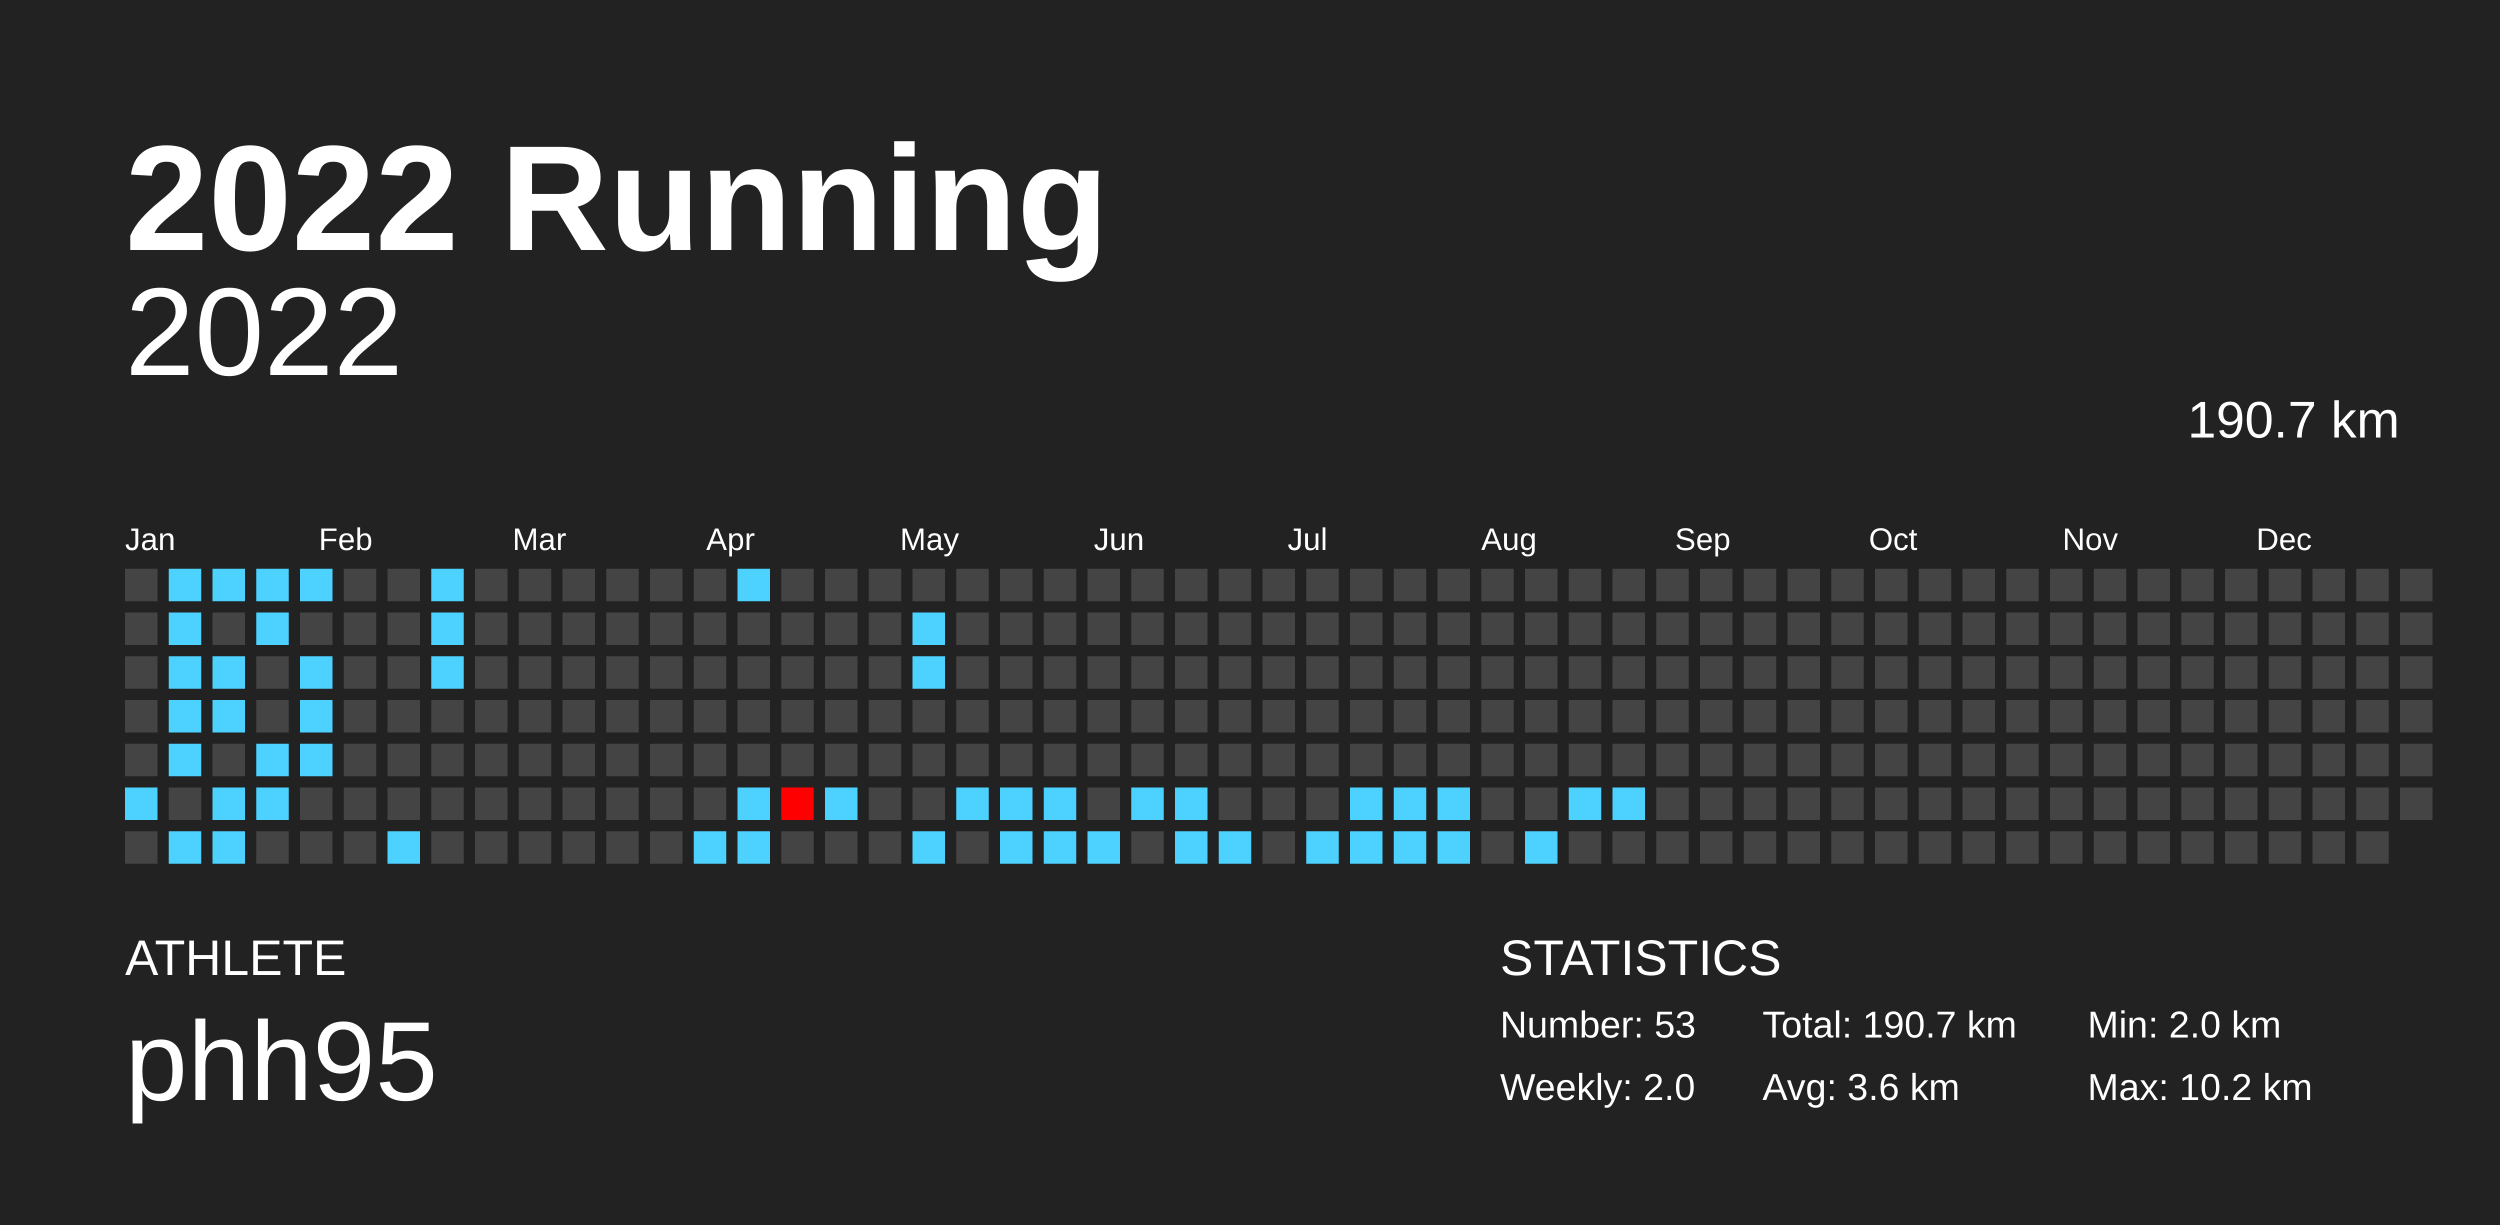
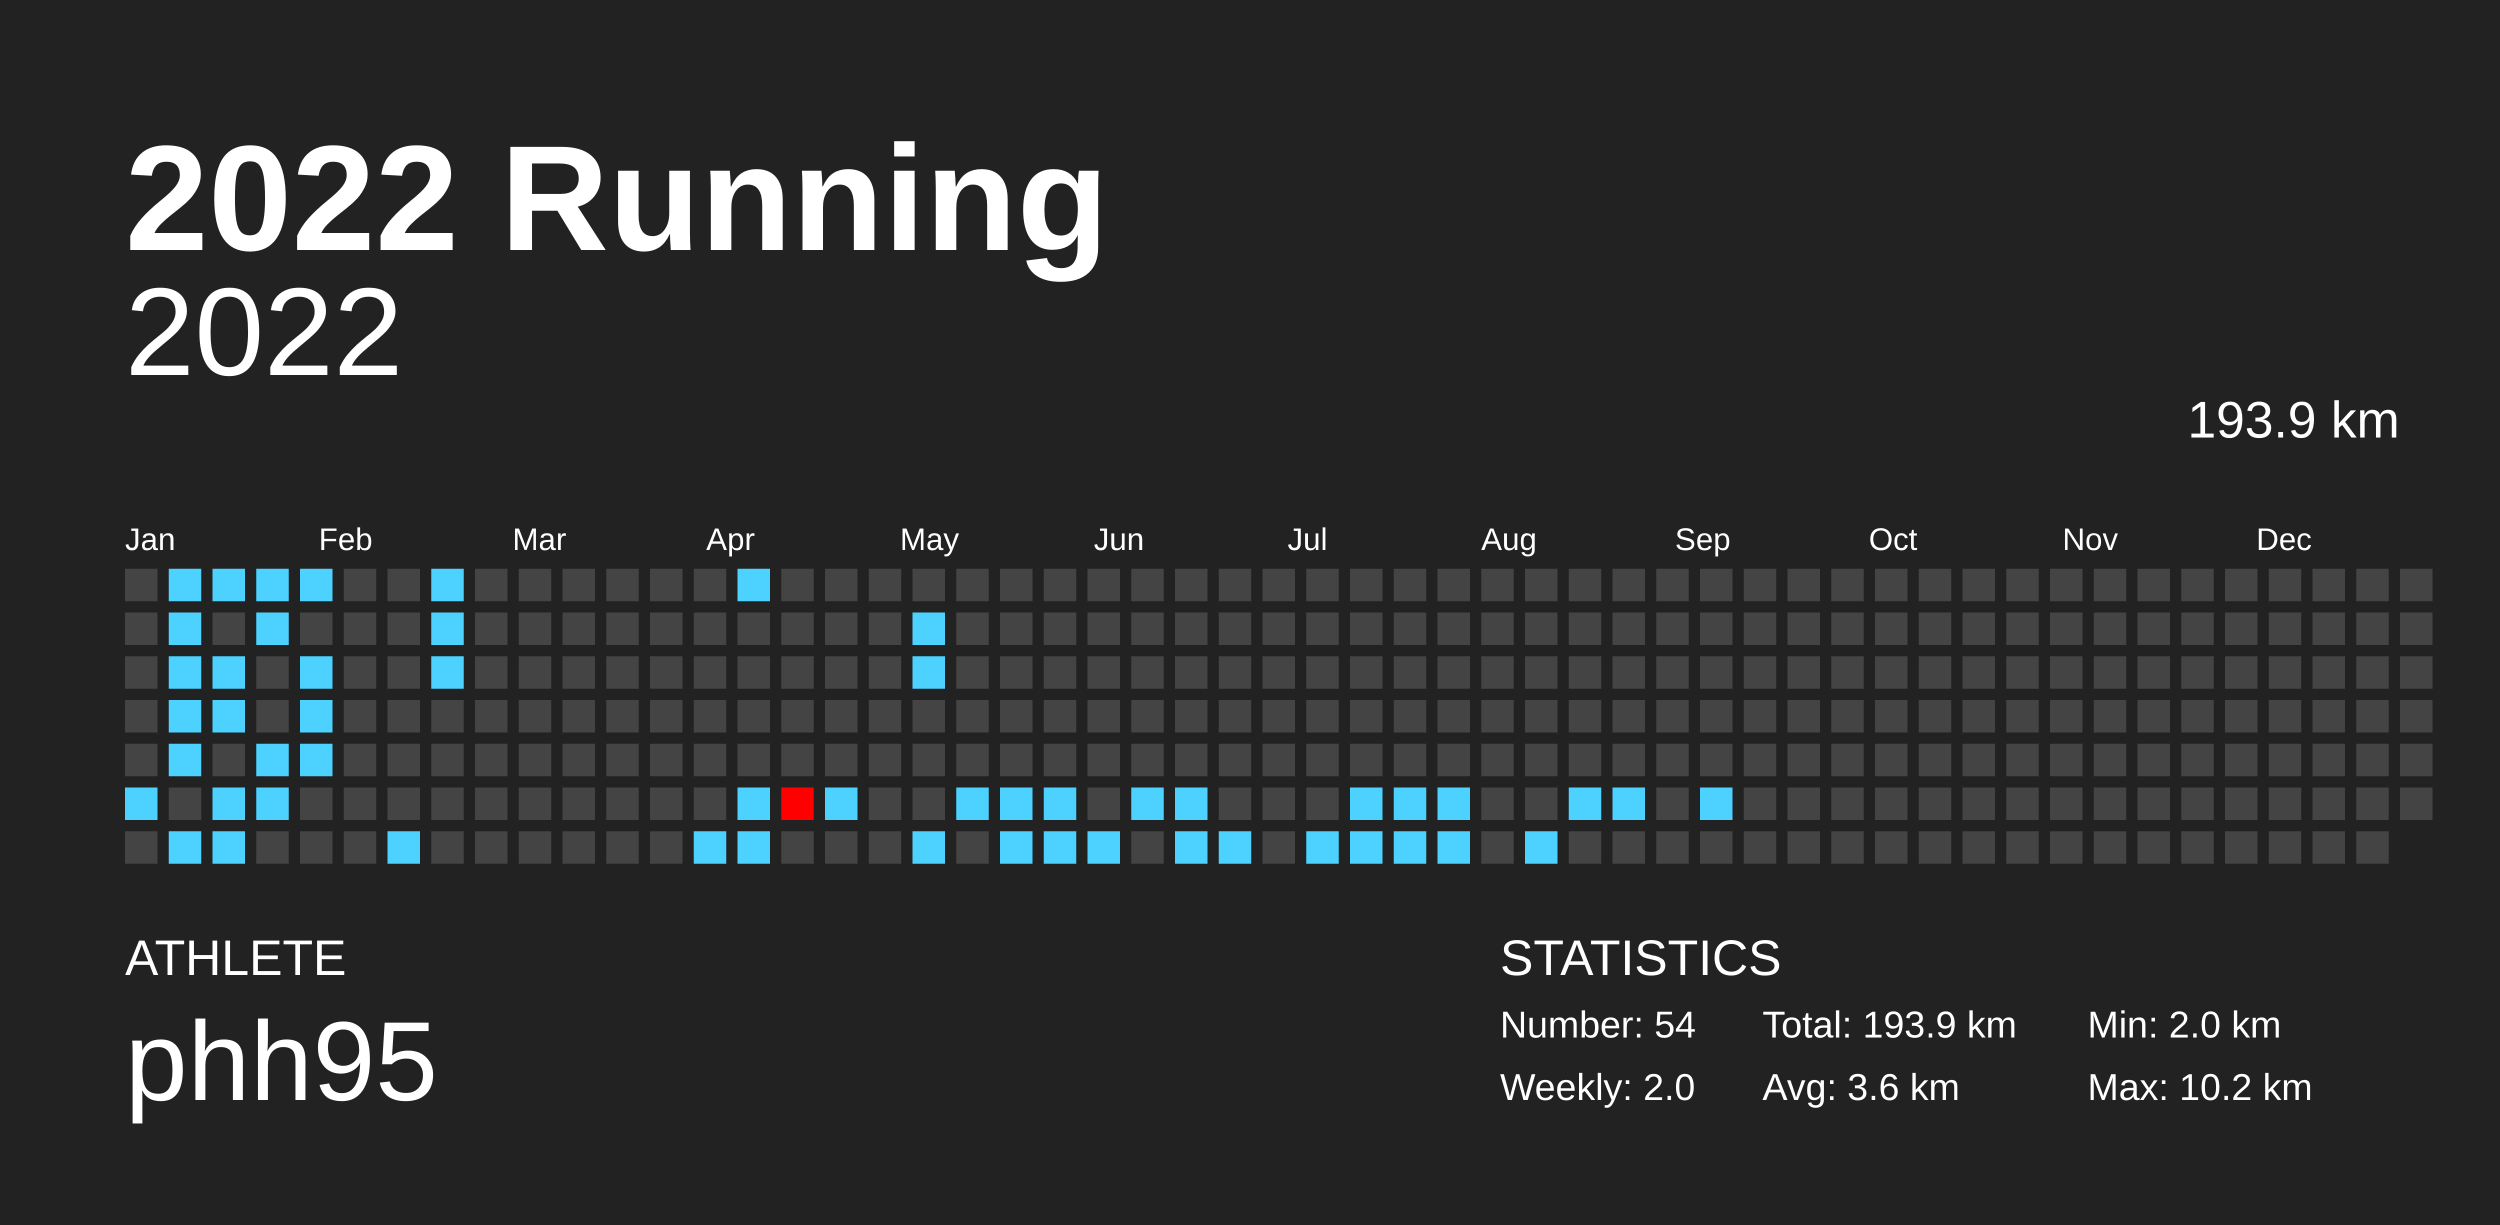
<svg xmlns="http://www.w3.org/2000/svg" baseProfile="full" height="98mm" version="1.1" viewBox="0,0,200,98" width="200mm">
  <defs />
  <rect fill="#222222" height="98" width="200" x="0" y="0" />
  <text fill="#FFFFFF" style="font-size:12px; font-family:Arial; font-weight:bold;" x="10" y="20">2022 Running</text>
  <text fill="#FFFFFF" style="font-size:4px; font-family:Arial" x="10" y="78">ATHLETE</text>
  <text fill="#FFFFFF" style="font-size:9px; font-family:Arial" x="10" y="88">phh95</text>
  <text fill="#FFFFFF" style="font-size:4px; font-family:Arial" x="120" y="78">STATISTICS</text>
-   <text fill="#FFFFFF" style="font-size:3px; font-family:Arial" x="120" y="83">Number: 53</text>
+   <text fill="#FFFFFF" style="font-size:3px; font-family:Arial" x="120" y="83">Number: 54</text>
  <text fill="#FFFFFF" style="font-size:3px; font-family:Arial" x="120" y="88">Weekly: 2.0</text>
-   <text fill="#FFFFFF" style="font-size:3px; font-family:Arial" x="141" y="83">Total: 190.7 km</text>
+   <text fill="#FFFFFF" style="font-size:3px; font-family:Arial" x="141" y="83">Total: 193.9 km</text>
  <text fill="#FFFFFF" style="font-size:3px; font-family:Arial" x="141" y="88">Avg: 3.6 km</text>
  <text fill="#FFFFFF" style="font-size:3px; font-family:Arial" x="167" y="83">Min: 2.0 km</text>
  <text fill="#FFFFFF" style="font-size:3px; font-family:Arial" x="167" y="88">Max: 10.2 km</text>
  <text alignment-baseline="hanging" fill="#FFFFFF" style="font-size:10.0px; font-family:Arial;" x="10" y="30">2022</text>
-   <text alignment-baseline="hanging" fill="#FFFFFF" style="font-size:4.125px; font-family:Arial;" x="175" y="35">190.7 km</text>
+   <text alignment-baseline="hanging" fill="#FFFFFF" style="font-size:4.125px; font-family:Arial;" x="175" y="35">193.9 km</text>
  <text fill="#FFFFFF" style="font-size:2.5px; font-family:Arial" x="10.0" y="44">Jan</text>
  <text fill="#FFFFFF" style="font-size:2.5px; font-family:Arial" x="25.5" y="44">Feb</text>
  <text fill="#FFFFFF" style="font-size:2.5px; font-family:Arial" x="41.0" y="44">Mar</text>
  <text fill="#FFFFFF" style="font-size:2.5px; font-family:Arial" x="56.5" y="44">Apr</text>
  <text fill="#FFFFFF" style="font-size:2.5px; font-family:Arial" x="72.0" y="44">May</text>
  <text fill="#FFFFFF" style="font-size:2.5px; font-family:Arial" x="87.5" y="44">Jun</text>
  <text fill="#FFFFFF" style="font-size:2.5px; font-family:Arial" x="103.0" y="44">Jul</text>
  <text fill="#FFFFFF" style="font-size:2.5px; font-family:Arial" x="118.5" y="44">Aug</text>
  <text fill="#FFFFFF" style="font-size:2.5px; font-family:Arial" x="134.0" y="44">Sep</text>
  <text fill="#FFFFFF" style="font-size:2.5px; font-family:Arial" x="149.5" y="44">Oct</text>
  <text fill="#FFFFFF" style="font-size:2.5px; font-family:Arial" x="165.0" y="44">Nov</text>
  <text fill="#FFFFFF" style="font-size:2.5px; font-family:Arial" x="180.5" y="44">Dec</text>
  <rect fill="#444444" height="2.6" width="2.6" x="10.0" y="45.5" />
  <rect fill="#444444" height="2.6" width="2.6" x="10.0" y="49.0" />
  <rect fill="#444444" height="2.6" width="2.6" x="10.0" y="52.5" />
  <rect fill="#444444" height="2.6" width="2.6" x="10.0" y="56.0" />
  <rect fill="#444444" height="2.6" width="2.6" x="10.0" y="59.5" />
  <rect fill="#4dd2ff" height="2.6" width="2.6" x="10.0" y="63.0" />
  <rect fill="#444444" height="2.6" width="2.6" x="10.0" y="66.5" />
  <rect fill="#4dd2ff" height="2.6" width="2.6" x="13.5" y="45.5" />
  <rect fill="#4dd2ff" height="2.6" width="2.6" x="13.5" y="49.0" />
  <rect fill="#4dd2ff" height="2.6" width="2.6" x="13.5" y="52.5" />
  <rect fill="#4dd2ff" height="2.6" width="2.6" x="13.5" y="56.0" />
  <rect fill="#4dd2ff" height="2.6" width="2.6" x="13.5" y="59.5" />
  <rect fill="#444444" height="2.6" width="2.6" x="13.5" y="63.0" />
  <rect fill="#4dd2ff" height="2.6" width="2.6" x="13.5" y="66.5" />
  <rect fill="#4dd2ff" height="2.6" width="2.6" x="17.0" y="45.5" />
  <rect fill="#444444" height="2.6" width="2.6" x="17.0" y="49.0" />
  <rect fill="#4dd2ff" height="2.6" width="2.6" x="17.0" y="52.5" />
  <rect fill="#4dd2ff" height="2.6" width="2.6" x="17.0" y="56.0" />
  <rect fill="#444444" height="2.6" width="2.6" x="17.0" y="59.5" />
  <rect fill="#4dd2ff" height="2.6" width="2.6" x="17.0" y="63.0" />
  <rect fill="#4dd2ff" height="2.6" width="2.6" x="17.0" y="66.5" />
  <rect fill="#4dd2ff" height="2.6" width="2.6" x="20.5" y="45.5" />
  <rect fill="#4dd2ff" height="2.6" width="2.6" x="20.5" y="49.0" />
  <rect fill="#444444" height="2.6" width="2.6" x="20.5" y="52.5" />
  <rect fill="#444444" height="2.6" width="2.6" x="20.5" y="56.0" />
  <rect fill="#4dd2ff" height="2.6" width="2.6" x="20.5" y="59.5" />
  <rect fill="#4dd2ff" height="2.6" width="2.6" x="20.5" y="63.0" />
  <rect fill="#444444" height="2.6" width="2.6" x="20.5" y="66.5" />
  <rect fill="#4dd2ff" height="2.6" width="2.6" x="24.0" y="45.5" />
  <rect fill="#444444" height="2.6" width="2.6" x="24.0" y="49.0" />
  <rect fill="#4dd2ff" height="2.6" width="2.6" x="24.0" y="52.5" />
  <rect fill="#4dd2ff" height="2.6" width="2.6" x="24.0" y="56.0" />
  <rect fill="#4dd2ff" height="2.6" width="2.6" x="24.0" y="59.5" />
  <rect fill="#444444" height="2.6" width="2.6" x="24.0" y="63.0" />
  <rect fill="#444444" height="2.6" width="2.6" x="24.0" y="66.5" />
  <rect fill="#444444" height="2.6" width="2.6" x="27.5" y="45.5" />
  <rect fill="#444444" height="2.6" width="2.6" x="27.5" y="49.0" />
  <rect fill="#444444" height="2.6" width="2.6" x="27.5" y="52.5" />
  <rect fill="#444444" height="2.6" width="2.6" x="27.5" y="56.0" />
  <rect fill="#444444" height="2.6" width="2.6" x="27.5" y="59.5" />
  <rect fill="#444444" height="2.6" width="2.6" x="27.5" y="63.0" />
  <rect fill="#444444" height="2.6" width="2.6" x="27.5" y="66.5" />
  <rect fill="#444444" height="2.6" width="2.6" x="31.0" y="45.5" />
  <rect fill="#444444" height="2.6" width="2.6" x="31.0" y="49.0" />
  <rect fill="#444444" height="2.6" width="2.6" x="31.0" y="52.5" />
  <rect fill="#444444" height="2.6" width="2.6" x="31.0" y="56.0" />
  <rect fill="#444444" height="2.6" width="2.6" x="31.0" y="59.5" />
  <rect fill="#444444" height="2.6" width="2.6" x="31.0" y="63.0" />
  <rect fill="#4dd2ff" height="2.6" width="2.6" x="31.0" y="66.5" />
  <rect fill="#4dd2ff" height="2.6" width="2.6" x="34.5" y="45.5" />
  <rect fill="#4dd2ff" height="2.6" width="2.6" x="34.5" y="49.0" />
  <rect fill="#4dd2ff" height="2.6" width="2.6" x="34.5" y="52.5" />
  <rect fill="#444444" height="2.6" width="2.6" x="34.5" y="56.0" />
  <rect fill="#444444" height="2.6" width="2.6" x="34.5" y="59.5" />
  <rect fill="#444444" height="2.6" width="2.6" x="34.5" y="63.0" />
  <rect fill="#444444" height="2.6" width="2.6" x="34.5" y="66.5" />
  <rect fill="#444444" height="2.6" width="2.6" x="38.0" y="45.5" />
  <rect fill="#444444" height="2.6" width="2.6" x="38.0" y="49.0" />
  <rect fill="#444444" height="2.6" width="2.6" x="38.0" y="52.5" />
  <rect fill="#444444" height="2.6" width="2.6" x="38.0" y="56.0" />
  <rect fill="#444444" height="2.6" width="2.6" x="38.0" y="59.5" />
  <rect fill="#444444" height="2.6" width="2.6" x="38.0" y="63.0" />
  <rect fill="#444444" height="2.6" width="2.6" x="38.0" y="66.5" />
  <rect fill="#444444" height="2.6" width="2.6" x="41.5" y="45.5" />
  <rect fill="#444444" height="2.6" width="2.6" x="41.5" y="49.0" />
  <rect fill="#444444" height="2.6" width="2.6" x="41.5" y="52.5" />
  <rect fill="#444444" height="2.6" width="2.6" x="41.5" y="56.0" />
  <rect fill="#444444" height="2.6" width="2.6" x="41.5" y="59.5" />
  <rect fill="#444444" height="2.6" width="2.6" x="41.5" y="63.0" />
  <rect fill="#444444" height="2.6" width="2.6" x="41.5" y="66.5" />
  <rect fill="#444444" height="2.6" width="2.6" x="45.0" y="45.5" />
  <rect fill="#444444" height="2.6" width="2.6" x="45.0" y="49.0" />
  <rect fill="#444444" height="2.6" width="2.6" x="45.0" y="52.5" />
  <rect fill="#444444" height="2.6" width="2.6" x="45.0" y="56.0" />
  <rect fill="#444444" height="2.6" width="2.6" x="45.0" y="59.5" />
  <rect fill="#444444" height="2.6" width="2.6" x="45.0" y="63.0" />
  <rect fill="#444444" height="2.6" width="2.6" x="45.0" y="66.5" />
  <rect fill="#444444" height="2.6" width="2.6" x="48.5" y="45.5" />
  <rect fill="#444444" height="2.6" width="2.6" x="48.5" y="49.0" />
  <rect fill="#444444" height="2.6" width="2.6" x="48.5" y="52.5" />
  <rect fill="#444444" height="2.6" width="2.6" x="48.5" y="56.0" />
  <rect fill="#444444" height="2.6" width="2.6" x="48.5" y="59.5" />
  <rect fill="#444444" height="2.6" width="2.6" x="48.5" y="63.0" />
  <rect fill="#444444" height="2.6" width="2.6" x="48.5" y="66.5" />
  <rect fill="#444444" height="2.6" width="2.6" x="52.0" y="45.5" />
  <rect fill="#444444" height="2.6" width="2.6" x="52.0" y="49.0" />
  <rect fill="#444444" height="2.6" width="2.6" x="52.0" y="52.5" />
  <rect fill="#444444" height="2.6" width="2.6" x="52.0" y="56.0" />
  <rect fill="#444444" height="2.6" width="2.6" x="52.0" y="59.5" />
  <rect fill="#444444" height="2.6" width="2.6" x="52.0" y="63.0" />
  <rect fill="#444444" height="2.6" width="2.6" x="52.0" y="66.5" />
  <rect fill="#444444" height="2.6" width="2.6" x="55.5" y="45.5" />
  <rect fill="#444444" height="2.6" width="2.6" x="55.5" y="49.0" />
  <rect fill="#444444" height="2.6" width="2.6" x="55.5" y="52.5" />
  <rect fill="#444444" height="2.6" width="2.6" x="55.5" y="56.0" />
  <rect fill="#444444" height="2.6" width="2.6" x="55.5" y="59.5" />
  <rect fill="#444444" height="2.6" width="2.6" x="55.5" y="63.0" />
  <rect fill="#4dd2ff" height="2.6" width="2.6" x="55.5" y="66.5" />
  <rect fill="#4dd2ff" height="2.6" width="2.6" x="59.0" y="45.5" />
  <rect fill="#444444" height="2.6" width="2.6" x="59.0" y="49.0" />
  <rect fill="#444444" height="2.6" width="2.6" x="59.0" y="52.5" />
  <rect fill="#444444" height="2.6" width="2.6" x="59.0" y="56.0" />
  <rect fill="#444444" height="2.6" width="2.6" x="59.0" y="59.5" />
  <rect fill="#4dd2ff" height="2.6" width="2.6" x="59.0" y="63.0" />
  <rect fill="#4dd2ff" height="2.6" width="2.6" x="59.0" y="66.5" />
  <rect fill="#444444" height="2.6" width="2.6" x="62.5" y="45.5" />
  <rect fill="#444444" height="2.6" width="2.6" x="62.5" y="49.0" />
  <rect fill="#444444" height="2.6" width="2.6" x="62.5" y="52.5" />
  <rect fill="#444444" height="2.6" width="2.6" x="62.5" y="56.0" />
  <rect fill="#444444" height="2.6" width="2.6" x="62.5" y="59.5" />
  <rect fill="#ff0000" height="2.6" width="2.6" x="62.5" y="63.0" />
  <rect fill="#444444" height="2.6" width="2.6" x="62.5" y="66.5" />
  <rect fill="#444444" height="2.6" width="2.6" x="66.0" y="45.5" />
  <rect fill="#444444" height="2.6" width="2.6" x="66.0" y="49.0" />
  <rect fill="#444444" height="2.6" width="2.6" x="66.0" y="52.5" />
  <rect fill="#444444" height="2.6" width="2.6" x="66.0" y="56.0" />
  <rect fill="#444444" height="2.6" width="2.6" x="66.0" y="59.5" />
  <rect fill="#4dd2ff" height="2.6" width="2.6" x="66.0" y="63.0" />
  <rect fill="#444444" height="2.6" width="2.6" x="66.0" y="66.5" />
  <rect fill="#444444" height="2.6" width="2.6" x="69.5" y="45.5" />
  <rect fill="#444444" height="2.6" width="2.6" x="69.5" y="49.0" />
  <rect fill="#444444" height="2.6" width="2.6" x="69.5" y="52.5" />
  <rect fill="#444444" height="2.6" width="2.6" x="69.5" y="56.0" />
  <rect fill="#444444" height="2.6" width="2.6" x="69.5" y="59.5" />
  <rect fill="#444444" height="2.6" width="2.6" x="69.5" y="63.0" />
  <rect fill="#444444" height="2.6" width="2.6" x="69.5" y="66.5" />
  <rect fill="#444444" height="2.6" width="2.6" x="73.0" y="45.5" />
  <rect fill="#4dd2ff" height="2.6" width="2.6" x="73.0" y="49.0" />
  <rect fill="#4dd2ff" height="2.6" width="2.6" x="73.0" y="52.5" />
  <rect fill="#444444" height="2.6" width="2.6" x="73.0" y="56.0" />
  <rect fill="#444444" height="2.6" width="2.6" x="73.0" y="59.5" />
  <rect fill="#444444" height="2.6" width="2.6" x="73.0" y="63.0" />
  <rect fill="#4dd2ff" height="2.6" width="2.6" x="73.0" y="66.5" />
  <rect fill="#444444" height="2.6" width="2.6" x="76.5" y="45.5" />
  <rect fill="#444444" height="2.6" width="2.6" x="76.5" y="49.0" />
  <rect fill="#444444" height="2.6" width="2.6" x="76.5" y="52.5" />
  <rect fill="#444444" height="2.6" width="2.6" x="76.5" y="56.0" />
  <rect fill="#444444" height="2.6" width="2.6" x="76.5" y="59.5" />
  <rect fill="#4dd2ff" height="2.6" width="2.6" x="76.5" y="63.0" />
  <rect fill="#444444" height="2.6" width="2.6" x="76.5" y="66.5" />
  <rect fill="#444444" height="2.6" width="2.6" x="80.0" y="45.5" />
  <rect fill="#444444" height="2.6" width="2.6" x="80.0" y="49.0" />
  <rect fill="#444444" height="2.6" width="2.6" x="80.0" y="52.5" />
  <rect fill="#444444" height="2.6" width="2.6" x="80.0" y="56.0" />
  <rect fill="#444444" height="2.6" width="2.6" x="80.0" y="59.5" />
  <rect fill="#4dd2ff" height="2.6" width="2.6" x="80.0" y="63.0" />
  <rect fill="#4dd2ff" height="2.6" width="2.6" x="80.0" y="66.5" />
  <rect fill="#444444" height="2.6" width="2.6" x="83.5" y="45.5" />
  <rect fill="#444444" height="2.6" width="2.6" x="83.5" y="49.0" />
  <rect fill="#444444" height="2.6" width="2.6" x="83.5" y="52.5" />
  <rect fill="#444444" height="2.6" width="2.6" x="83.5" y="56.0" />
  <rect fill="#444444" height="2.6" width="2.6" x="83.5" y="59.5" />
  <rect fill="#4dd2ff" height="2.6" width="2.6" x="83.5" y="63.0" />
  <rect fill="#4dd2ff" height="2.6" width="2.6" x="83.5" y="66.5" />
  <rect fill="#444444" height="2.6" width="2.6" x="87.0" y="45.5" />
  <rect fill="#444444" height="2.6" width="2.6" x="87.0" y="49.0" />
  <rect fill="#444444" height="2.6" width="2.6" x="87.0" y="52.5" />
  <rect fill="#444444" height="2.6" width="2.6" x="87.0" y="56.0" />
  <rect fill="#444444" height="2.6" width="2.6" x="87.0" y="59.5" />
  <rect fill="#444444" height="2.6" width="2.6" x="87.0" y="63.0" />
  <rect fill="#4dd2ff" height="2.6" width="2.6" x="87.0" y="66.5" />
  <rect fill="#444444" height="2.6" width="2.6" x="90.5" y="45.5" />
  <rect fill="#444444" height="2.6" width="2.6" x="90.5" y="49.0" />
  <rect fill="#444444" height="2.6" width="2.6" x="90.5" y="52.5" />
  <rect fill="#444444" height="2.6" width="2.6" x="90.5" y="56.0" />
  <rect fill="#444444" height="2.6" width="2.6" x="90.5" y="59.5" />
  <rect fill="#4dd2ff" height="2.6" width="2.6" x="90.5" y="63.0" />
  <rect fill="#444444" height="2.6" width="2.6" x="90.5" y="66.5" />
  <rect fill="#444444" height="2.6" width="2.6" x="94.0" y="45.5" />
  <rect fill="#444444" height="2.6" width="2.6" x="94.0" y="49.0" />
  <rect fill="#444444" height="2.6" width="2.6" x="94.0" y="52.5" />
  <rect fill="#444444" height="2.6" width="2.6" x="94.0" y="56.0" />
  <rect fill="#444444" height="2.6" width="2.6" x="94.0" y="59.5" />
  <rect fill="#4dd2ff" height="2.6" width="2.6" x="94.0" y="63.0" />
  <rect fill="#4dd2ff" height="2.6" width="2.6" x="94.0" y="66.5" />
  <rect fill="#444444" height="2.6" width="2.6" x="97.5" y="45.5" />
  <rect fill="#444444" height="2.6" width="2.6" x="97.5" y="49.0" />
  <rect fill="#444444" height="2.6" width="2.6" x="97.5" y="52.5" />
  <rect fill="#444444" height="2.6" width="2.6" x="97.5" y="56.0" />
  <rect fill="#444444" height="2.6" width="2.6" x="97.5" y="59.5" />
  <rect fill="#444444" height="2.6" width="2.6" x="97.5" y="63.0" />
  <rect fill="#4dd2ff" height="2.6" width="2.6" x="97.5" y="66.5" />
  <rect fill="#444444" height="2.6" width="2.6" x="101.0" y="45.5" />
  <rect fill="#444444" height="2.6" width="2.6" x="101.0" y="49.0" />
  <rect fill="#444444" height="2.6" width="2.6" x="101.0" y="52.5" />
  <rect fill="#444444" height="2.6" width="2.6" x="101.0" y="56.0" />
  <rect fill="#444444" height="2.6" width="2.6" x="101.0" y="59.5" />
  <rect fill="#444444" height="2.6" width="2.6" x="101.0" y="63.0" />
  <rect fill="#444444" height="2.6" width="2.6" x="101.0" y="66.5" />
  <rect fill="#444444" height="2.6" width="2.6" x="104.5" y="45.5" />
  <rect fill="#444444" height="2.6" width="2.6" x="104.5" y="49.0" />
  <rect fill="#444444" height="2.6" width="2.6" x="104.5" y="52.5" />
  <rect fill="#444444" height="2.6" width="2.6" x="104.5" y="56.0" />
  <rect fill="#444444" height="2.6" width="2.6" x="104.5" y="59.5" />
  <rect fill="#444444" height="2.6" width="2.6" x="104.5" y="63.0" />
  <rect fill="#4dd2ff" height="2.6" width="2.6" x="104.5" y="66.5" />
  <rect fill="#444444" height="2.6" width="2.6" x="108.0" y="45.5" />
  <rect fill="#444444" height="2.6" width="2.6" x="108.0" y="49.0" />
  <rect fill="#444444" height="2.6" width="2.6" x="108.0" y="52.5" />
  <rect fill="#444444" height="2.6" width="2.6" x="108.0" y="56.0" />
  <rect fill="#444444" height="2.6" width="2.6" x="108.0" y="59.5" />
  <rect fill="#4dd2ff" height="2.6" width="2.6" x="108.0" y="63.0" />
  <rect fill="#4dd2ff" height="2.6" width="2.6" x="108.0" y="66.5" />
  <rect fill="#444444" height="2.6" width="2.6" x="111.5" y="45.5" />
  <rect fill="#444444" height="2.6" width="2.6" x="111.5" y="49.0" />
  <rect fill="#444444" height="2.6" width="2.6" x="111.5" y="52.5" />
  <rect fill="#444444" height="2.6" width="2.6" x="111.5" y="56.0" />
  <rect fill="#444444" height="2.6" width="2.6" x="111.5" y="59.5" />
  <rect fill="#4dd2ff" height="2.6" width="2.6" x="111.5" y="63.0" />
  <rect fill="#4dd2ff" height="2.6" width="2.6" x="111.5" y="66.5" />
  <rect fill="#444444" height="2.6" width="2.6" x="115.0" y="45.5" />
  <rect fill="#444444" height="2.6" width="2.6" x="115.0" y="49.0" />
  <rect fill="#444444" height="2.6" width="2.6" x="115.0" y="52.5" />
  <rect fill="#444444" height="2.6" width="2.6" x="115.0" y="56.0" />
  <rect fill="#444444" height="2.6" width="2.6" x="115.0" y="59.5" />
  <rect fill="#4dd2ff" height="2.6" width="2.6" x="115.0" y="63.0" />
  <rect fill="#4dd2ff" height="2.6" width="2.6" x="115.0" y="66.5" />
  <rect fill="#444444" height="2.6" width="2.6" x="118.5" y="45.5" />
  <rect fill="#444444" height="2.6" width="2.6" x="118.5" y="49.0" />
  <rect fill="#444444" height="2.6" width="2.6" x="118.5" y="52.5" />
  <rect fill="#444444" height="2.6" width="2.6" x="118.5" y="56.0" />
  <rect fill="#444444" height="2.6" width="2.6" x="118.5" y="59.5" />
  <rect fill="#444444" height="2.6" width="2.6" x="118.5" y="63.0" />
  <rect fill="#444444" height="2.6" width="2.6" x="118.5" y="66.5" />
  <rect fill="#444444" height="2.6" width="2.6" x="122.0" y="45.5" />
  <rect fill="#444444" height="2.6" width="2.6" x="122.0" y="49.0" />
  <rect fill="#444444" height="2.6" width="2.6" x="122.0" y="52.5" />
  <rect fill="#444444" height="2.6" width="2.6" x="122.0" y="56.0" />
  <rect fill="#444444" height="2.6" width="2.6" x="122.0" y="59.5" />
  <rect fill="#444444" height="2.6" width="2.6" x="122.0" y="63.0" />
  <rect fill="#4dd2ff" height="2.6" width="2.6" x="122.0" y="66.5" />
  <rect fill="#444444" height="2.6" width="2.6" x="125.5" y="45.5" />
  <rect fill="#444444" height="2.6" width="2.6" x="125.5" y="49.0" />
  <rect fill="#444444" height="2.6" width="2.6" x="125.5" y="52.5" />
  <rect fill="#444444" height="2.6" width="2.6" x="125.5" y="56.0" />
  <rect fill="#444444" height="2.6" width="2.6" x="125.5" y="59.5" />
  <rect fill="#4dd2ff" height="2.6" width="2.6" x="125.5" y="63.0" />
  <rect fill="#444444" height="2.6" width="2.6" x="125.5" y="66.5" />
  <rect fill="#444444" height="2.6" width="2.6" x="129.0" y="45.5" />
  <rect fill="#444444" height="2.6" width="2.6" x="129.0" y="49.0" />
  <rect fill="#444444" height="2.6" width="2.6" x="129.0" y="52.5" />
  <rect fill="#444444" height="2.6" width="2.6" x="129.0" y="56.0" />
  <rect fill="#444444" height="2.6" width="2.6" x="129.0" y="59.5" />
  <rect fill="#4dd2ff" height="2.6" width="2.6" x="129.0" y="63.0" />
  <rect fill="#444444" height="2.6" width="2.6" x="129.0" y="66.5" />
  <rect fill="#444444" height="2.6" width="2.6" x="132.5" y="45.5" />
  <rect fill="#444444" height="2.6" width="2.6" x="132.5" y="49.0" />
  <rect fill="#444444" height="2.6" width="2.6" x="132.5" y="52.5" />
  <rect fill="#444444" height="2.6" width="2.6" x="132.5" y="56.0" />
  <rect fill="#444444" height="2.6" width="2.6" x="132.5" y="59.5" />
  <rect fill="#444444" height="2.6" width="2.6" x="132.5" y="63.0" />
  <rect fill="#444444" height="2.6" width="2.6" x="132.5" y="66.5" />
  <rect fill="#444444" height="2.6" width="2.6" x="136.0" y="45.5" />
  <rect fill="#444444" height="2.6" width="2.6" x="136.0" y="49.0" />
  <rect fill="#444444" height="2.6" width="2.6" x="136.0" y="52.5" />
  <rect fill="#444444" height="2.6" width="2.6" x="136.0" y="56.0" />
  <rect fill="#444444" height="2.6" width="2.6" x="136.0" y="59.5" />
-   <rect fill="#444444" height="2.6" width="2.6" x="136.0" y="63.0" />
+   <rect fill="#4dd2ff" height="2.6" width="2.6" x="136.0" y="63.0" />
  <rect fill="#444444" height="2.6" width="2.6" x="136.0" y="66.5" />
  <rect fill="#444444" height="2.6" width="2.6" x="139.5" y="45.5" />
  <rect fill="#444444" height="2.6" width="2.6" x="139.5" y="49.0" />
  <rect fill="#444444" height="2.6" width="2.6" x="139.5" y="52.5" />
  <rect fill="#444444" height="2.6" width="2.6" x="139.5" y="56.0" />
  <rect fill="#444444" height="2.6" width="2.6" x="139.5" y="59.5" />
  <rect fill="#444444" height="2.6" width="2.6" x="139.5" y="63.0" />
  <rect fill="#444444" height="2.6" width="2.6" x="139.5" y="66.5" />
  <rect fill="#444444" height="2.6" width="2.6" x="143.0" y="45.5" />
  <rect fill="#444444" height="2.6" width="2.6" x="143.0" y="49.0" />
  <rect fill="#444444" height="2.6" width="2.6" x="143.0" y="52.5" />
  <rect fill="#444444" height="2.6" width="2.6" x="143.0" y="56.0" />
  <rect fill="#444444" height="2.6" width="2.6" x="143.0" y="59.5" />
  <rect fill="#444444" height="2.6" width="2.6" x="143.0" y="63.0" />
  <rect fill="#444444" height="2.6" width="2.6" x="143.0" y="66.5" />
  <rect fill="#444444" height="2.6" width="2.6" x="146.5" y="45.5" />
  <rect fill="#444444" height="2.6" width="2.6" x="146.5" y="49.0" />
  <rect fill="#444444" height="2.6" width="2.6" x="146.5" y="52.5" />
  <rect fill="#444444" height="2.6" width="2.6" x="146.5" y="56.0" />
  <rect fill="#444444" height="2.6" width="2.6" x="146.5" y="59.5" />
  <rect fill="#444444" height="2.6" width="2.6" x="146.5" y="63.0" />
  <rect fill="#444444" height="2.6" width="2.6" x="146.5" y="66.5" />
  <rect fill="#444444" height="2.6" width="2.6" x="150.0" y="45.5" />
  <rect fill="#444444" height="2.6" width="2.6" x="150.0" y="49.0" />
  <rect fill="#444444" height="2.6" width="2.6" x="150.0" y="52.5" />
  <rect fill="#444444" height="2.6" width="2.6" x="150.0" y="56.0" />
  <rect fill="#444444" height="2.6" width="2.6" x="150.0" y="59.5" />
  <rect fill="#444444" height="2.6" width="2.6" x="150.0" y="63.0" />
  <rect fill="#444444" height="2.6" width="2.6" x="150.0" y="66.5" />
  <rect fill="#444444" height="2.6" width="2.6" x="153.5" y="45.5" />
  <rect fill="#444444" height="2.6" width="2.6" x="153.5" y="49.0" />
  <rect fill="#444444" height="2.6" width="2.6" x="153.5" y="52.5" />
  <rect fill="#444444" height="2.6" width="2.6" x="153.5" y="56.0" />
  <rect fill="#444444" height="2.6" width="2.6" x="153.5" y="59.5" />
  <rect fill="#444444" height="2.6" width="2.6" x="153.5" y="63.0" />
  <rect fill="#444444" height="2.6" width="2.6" x="153.5" y="66.5" />
  <rect fill="#444444" height="2.6" width="2.6" x="157.0" y="45.5" />
  <rect fill="#444444" height="2.6" width="2.6" x="157.0" y="49.0" />
  <rect fill="#444444" height="2.6" width="2.6" x="157.0" y="52.5" />
  <rect fill="#444444" height="2.6" width="2.6" x="157.0" y="56.0" />
  <rect fill="#444444" height="2.6" width="2.6" x="157.0" y="59.5" />
  <rect fill="#444444" height="2.6" width="2.6" x="157.0" y="63.0" />
  <rect fill="#444444" height="2.6" width="2.6" x="157.0" y="66.5" />
  <rect fill="#444444" height="2.6" width="2.6" x="160.5" y="45.5" />
  <rect fill="#444444" height="2.6" width="2.6" x="160.5" y="49.0" />
  <rect fill="#444444" height="2.6" width="2.6" x="160.5" y="52.5" />
  <rect fill="#444444" height="2.6" width="2.6" x="160.5" y="56.0" />
  <rect fill="#444444" height="2.6" width="2.6" x="160.5" y="59.5" />
  <rect fill="#444444" height="2.6" width="2.6" x="160.5" y="63.0" />
  <rect fill="#444444" height="2.6" width="2.6" x="160.5" y="66.5" />
  <rect fill="#444444" height="2.6" width="2.6" x="164.0" y="45.5" />
  <rect fill="#444444" height="2.6" width="2.6" x="164.0" y="49.0" />
  <rect fill="#444444" height="2.6" width="2.6" x="164.0" y="52.5" />
  <rect fill="#444444" height="2.6" width="2.6" x="164.0" y="56.0" />
  <rect fill="#444444" height="2.6" width="2.6" x="164.0" y="59.5" />
  <rect fill="#444444" height="2.6" width="2.6" x="164.0" y="63.0" />
  <rect fill="#444444" height="2.6" width="2.6" x="164.0" y="66.5" />
  <rect fill="#444444" height="2.6" width="2.6" x="167.5" y="45.5" />
  <rect fill="#444444" height="2.6" width="2.6" x="167.5" y="49.0" />
  <rect fill="#444444" height="2.6" width="2.6" x="167.5" y="52.5" />
  <rect fill="#444444" height="2.6" width="2.6" x="167.5" y="56.0" />
  <rect fill="#444444" height="2.6" width="2.6" x="167.5" y="59.5" />
  <rect fill="#444444" height="2.6" width="2.6" x="167.5" y="63.0" />
  <rect fill="#444444" height="2.6" width="2.6" x="167.5" y="66.5" />
  <rect fill="#444444" height="2.6" width="2.6" x="171.0" y="45.5" />
  <rect fill="#444444" height="2.6" width="2.6" x="171.0" y="49.0" />
  <rect fill="#444444" height="2.6" width="2.6" x="171.0" y="52.5" />
  <rect fill="#444444" height="2.6" width="2.6" x="171.0" y="56.0" />
  <rect fill="#444444" height="2.6" width="2.6" x="171.0" y="59.5" />
  <rect fill="#444444" height="2.6" width="2.6" x="171.0" y="63.0" />
  <rect fill="#444444" height="2.6" width="2.6" x="171.0" y="66.5" />
  <rect fill="#444444" height="2.6" width="2.6" x="174.5" y="45.5" />
  <rect fill="#444444" height="2.6" width="2.6" x="174.5" y="49.0" />
  <rect fill="#444444" height="2.6" width="2.6" x="174.5" y="52.5" />
  <rect fill="#444444" height="2.6" width="2.6" x="174.5" y="56.0" />
  <rect fill="#444444" height="2.6" width="2.6" x="174.5" y="59.5" />
  <rect fill="#444444" height="2.6" width="2.6" x="174.5" y="63.0" />
  <rect fill="#444444" height="2.6" width="2.6" x="174.5" y="66.5" />
  <rect fill="#444444" height="2.6" width="2.6" x="178.0" y="45.5" />
  <rect fill="#444444" height="2.6" width="2.6" x="178.0" y="49.0" />
  <rect fill="#444444" height="2.6" width="2.6" x="178.0" y="52.5" />
  <rect fill="#444444" height="2.6" width="2.6" x="178.0" y="56.0" />
  <rect fill="#444444" height="2.6" width="2.6" x="178.0" y="59.5" />
  <rect fill="#444444" height="2.6" width="2.6" x="178.0" y="63.0" />
  <rect fill="#444444" height="2.6" width="2.6" x="178.0" y="66.5" />
  <rect fill="#444444" height="2.6" width="2.6" x="181.5" y="45.5" />
  <rect fill="#444444" height="2.6" width="2.6" x="181.5" y="49.0" />
  <rect fill="#444444" height="2.6" width="2.6" x="181.5" y="52.5" />
  <rect fill="#444444" height="2.6" width="2.6" x="181.5" y="56.0" />
  <rect fill="#444444" height="2.6" width="2.6" x="181.5" y="59.5" />
  <rect fill="#444444" height="2.6" width="2.6" x="181.5" y="63.0" />
  <rect fill="#444444" height="2.6" width="2.6" x="181.5" y="66.5" />
  <rect fill="#444444" height="2.6" width="2.6" x="185.0" y="45.5" />
  <rect fill="#444444" height="2.6" width="2.6" x="185.0" y="49.0" />
  <rect fill="#444444" height="2.6" width="2.6" x="185.0" y="52.5" />
  <rect fill="#444444" height="2.6" width="2.6" x="185.0" y="56.0" />
  <rect fill="#444444" height="2.6" width="2.6" x="185.0" y="59.5" />
  <rect fill="#444444" height="2.6" width="2.6" x="185.0" y="63.0" />
  <rect fill="#444444" height="2.6" width="2.6" x="185.0" y="66.5" />
  <rect fill="#444444" height="2.6" width="2.6" x="188.5" y="45.5" />
  <rect fill="#444444" height="2.6" width="2.6" x="188.5" y="49.0" />
  <rect fill="#444444" height="2.6" width="2.6" x="188.5" y="52.5" />
  <rect fill="#444444" height="2.6" width="2.6" x="188.5" y="56.0" />
  <rect fill="#444444" height="2.6" width="2.6" x="188.5" y="59.5" />
  <rect fill="#444444" height="2.6" width="2.6" x="188.5" y="63.0" />
  <rect fill="#444444" height="2.6" width="2.6" x="188.5" y="66.5" />
  <rect fill="#444444" height="2.6" width="2.6" x="192.0" y="45.5" />
  <rect fill="#444444" height="2.6" width="2.6" x="192.0" y="49.0" />
  <rect fill="#444444" height="2.6" width="2.6" x="192.0" y="52.5" />
  <rect fill="#444444" height="2.6" width="2.6" x="192.0" y="56.0" />
  <rect fill="#444444" height="2.6" width="2.6" x="192.0" y="59.5" />
  <rect fill="#444444" height="2.6" width="2.6" x="192.0" y="63.0" />
</svg>
